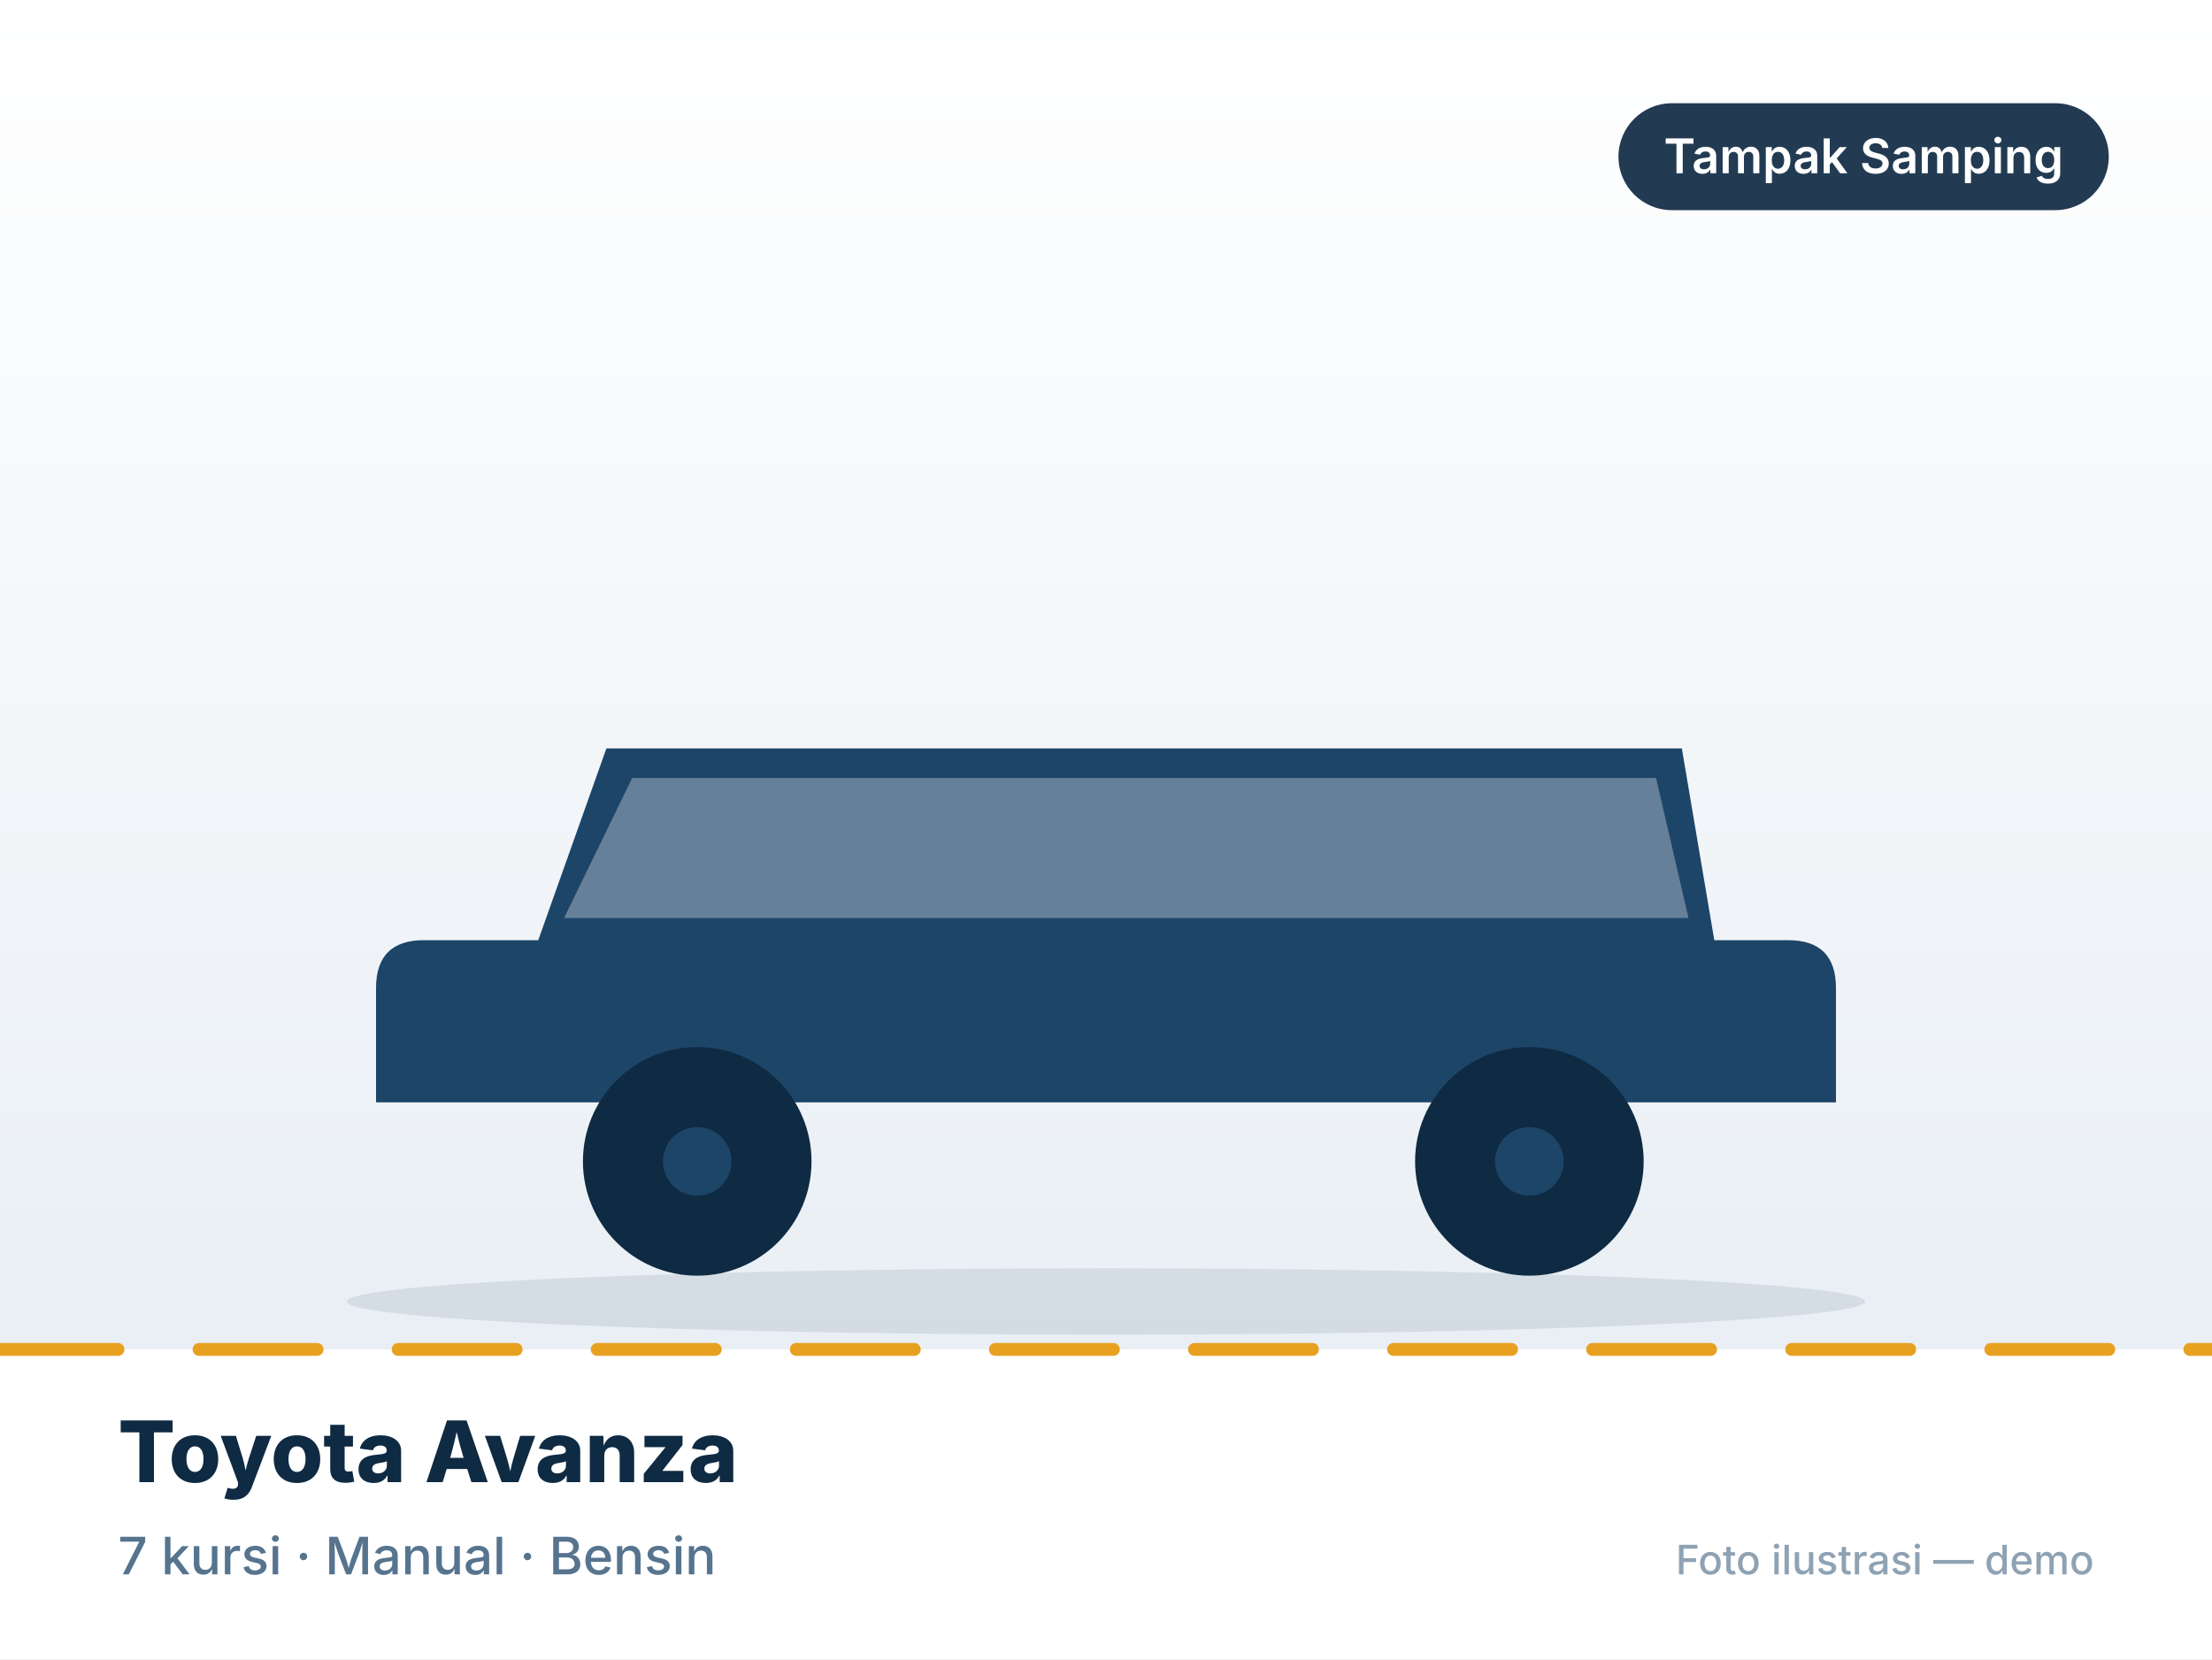
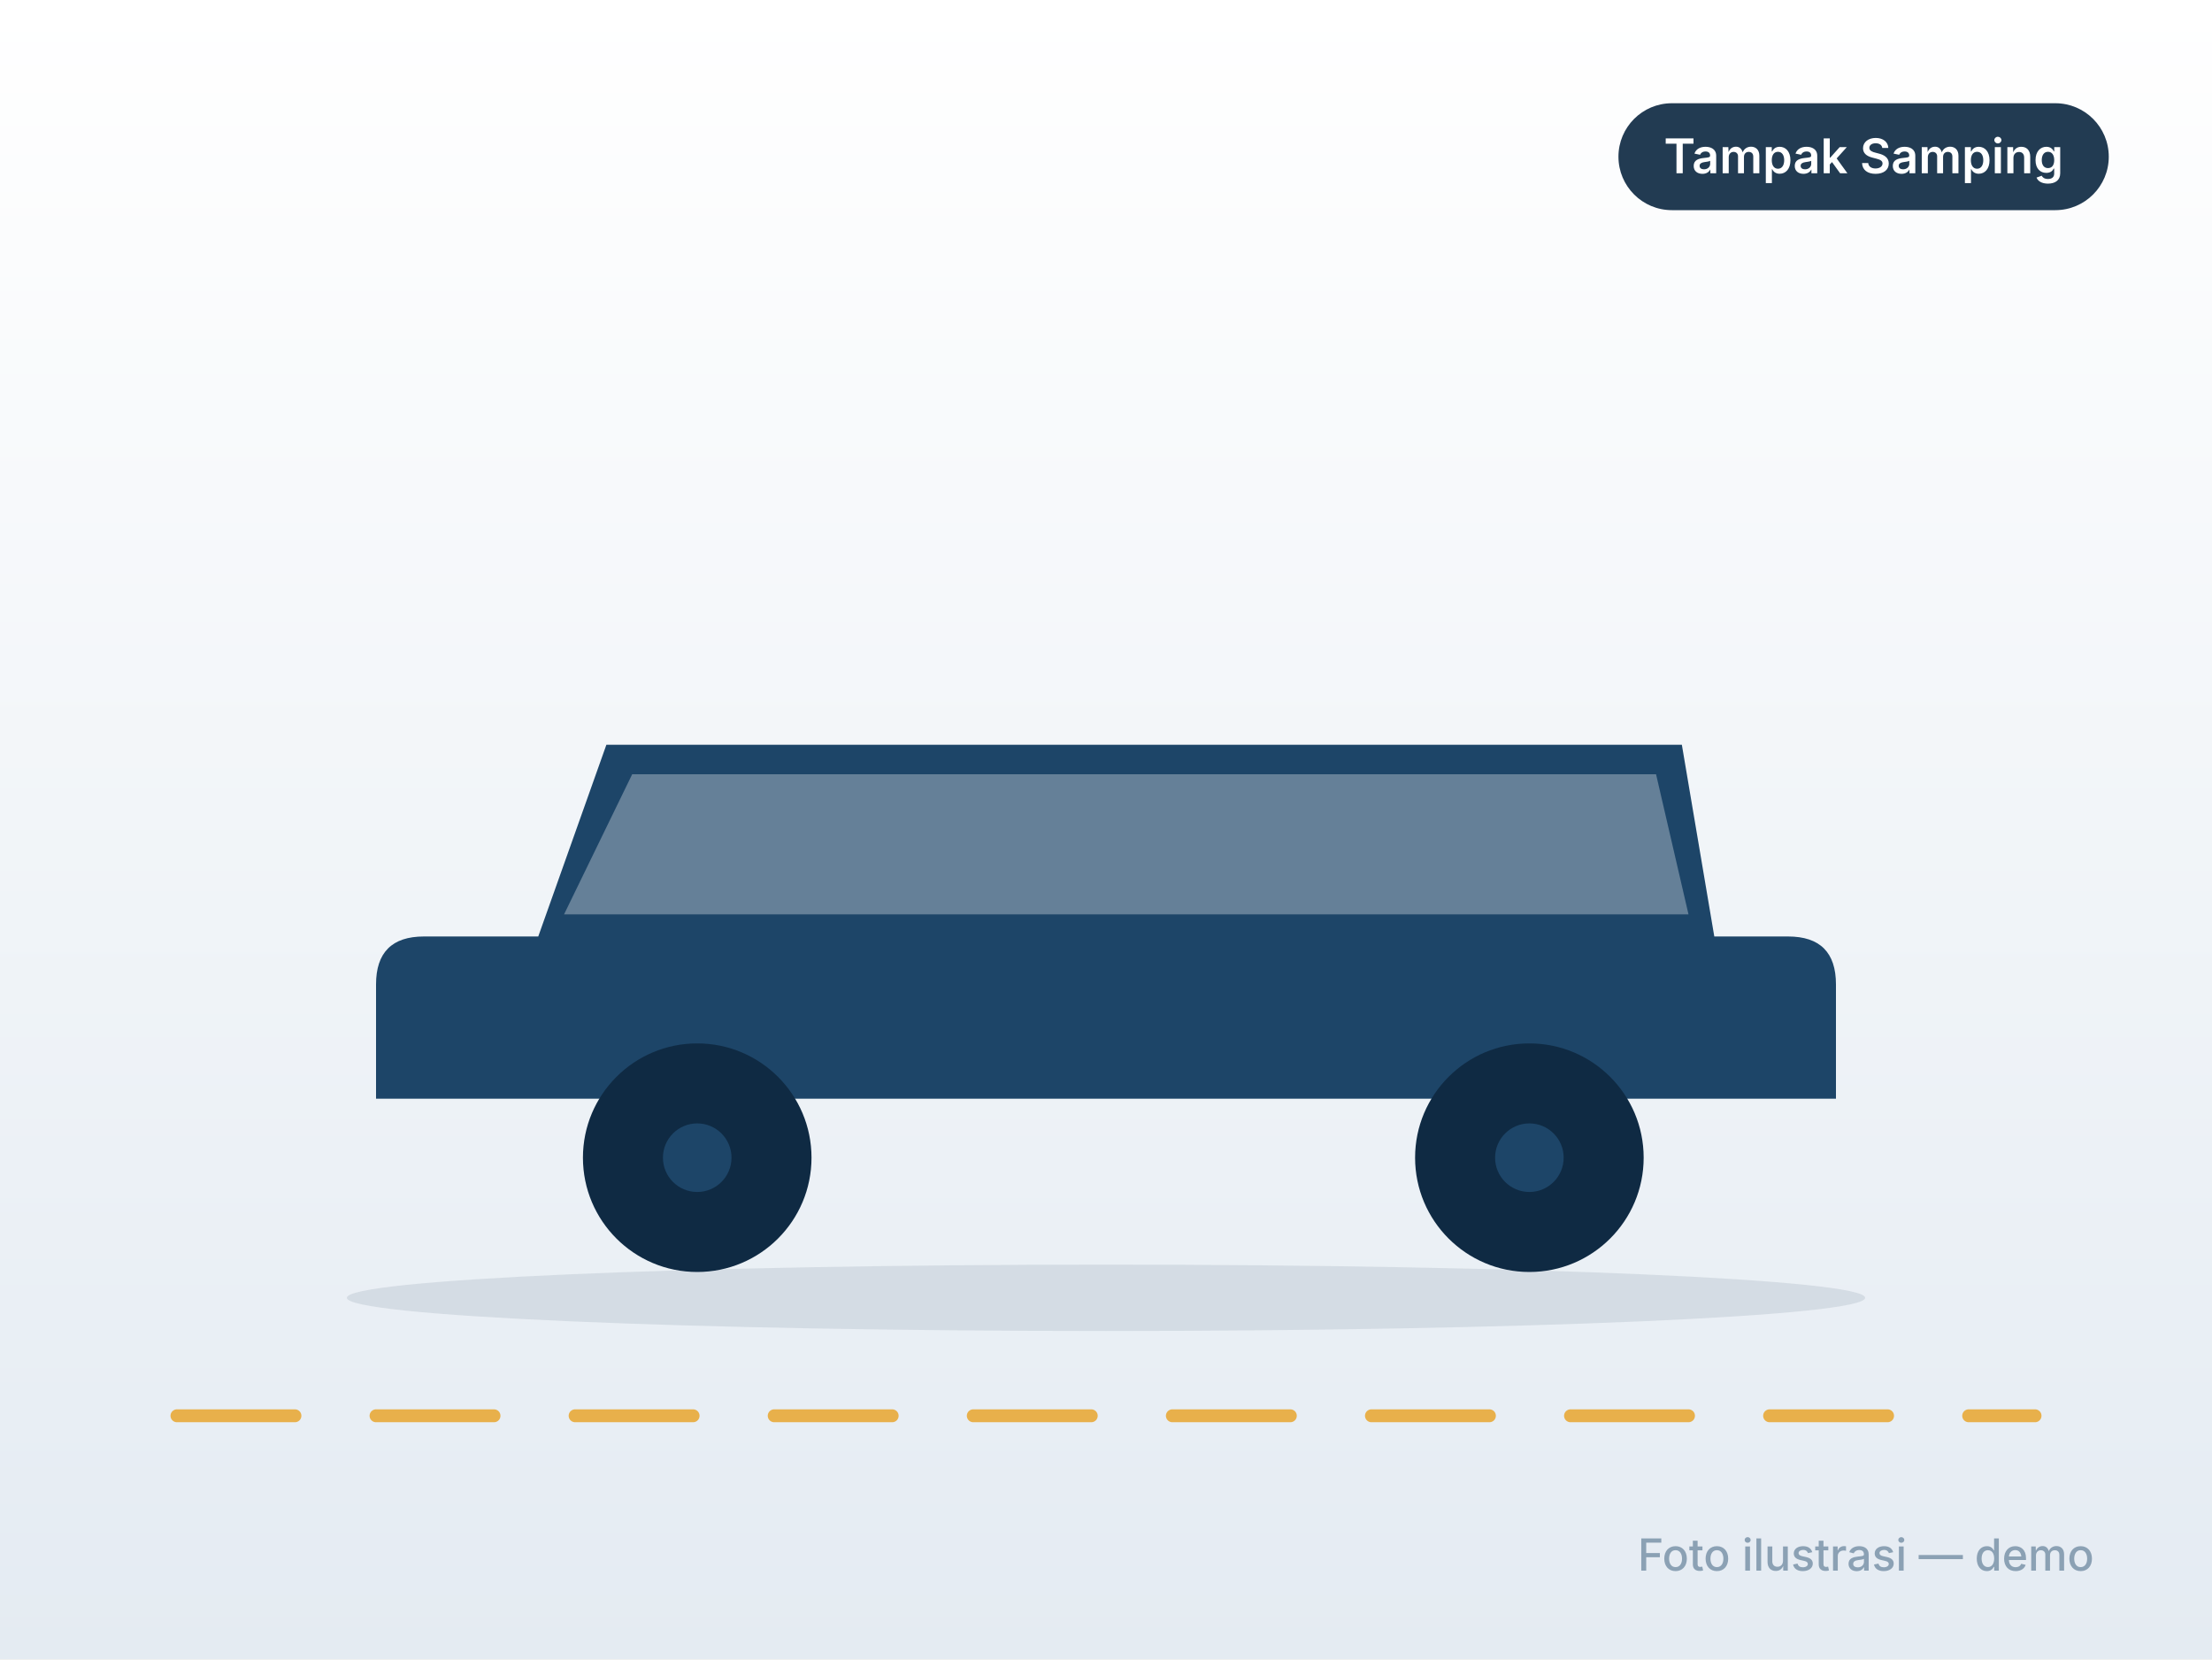
<svg xmlns="http://www.w3.org/2000/svg" viewBox="0 0 1200 900" width="1200" height="900" role="img" aria-label="Toyota Avanza — ilustrasi tampak samping">
  <defs>
    <linearGradient id="bg" x1="0" y1="0" x2="0" y2="1">
      <stop offset="0" stop-color="#FFFFFF" />
      <stop offset="1" stop-color="#E4EBF2" />
    </linearGradient>
    <clipPath id="frame">
-       <rect x="0" y="0" width="1200" height="732" />
+       <rect x="0" y="0" width="1200" height="900" />
    </clipPath>
  </defs>
  <rect width="1200" height="900" fill="url(#bg)" />
  <g clip-path="url(#frame)">
    <g>
      <g>
-         <ellipse cx="600" cy="706" rx="411.84" ry="18" fill="#0F2A43" opacity="0.10" />
-         <path d="       M 204 536       Q 204 510 230 510       L 292 510       L 328.96 406       L 912.4 406       L 930 510       L 970 510       Q 996 510 996 536       L 996 598       L 204 598       Z" fill="#1D4568" />
-         <path d="       M 306 498       L 342.96 422       L 898.4 422       L 916 498       Z" fill="#FFFFFF" opacity="0.32" />
-         <circle cx="378.24" cy="630" r="62" fill="#0F2A43" />
-         <circle cx="378.24" cy="630" r="18.6" fill="#1D4568" />
-         <circle cx="829.68" cy="630" r="62" fill="#0F2A43" />
-         <circle cx="829.68" cy="630" r="18.6" fill="#1D4568" />
+         <ellipse cx="600" cy="704" rx="411.84" ry="18" fill="#0F2A43" opacity="0.10" />
+         <path d="       M 204 534       Q 204 508 230 508       L 292 508       L 328.96 404       L 912.4 404       L 930 508       L 970 508       Q 996 508 996 534       L 996 596       L 204 596       Z" fill="#1D4568" />
+         <path d="       M 306 496       L 342.96 420       L 898.4 420       L 916 496       Z" fill="#FFFFFF" opacity="0.32" />
+         <circle cx="378.24" cy="628" r="62" fill="#0F2A43" />
+         <circle cx="378.24" cy="628" r="18.6" fill="#1D4568" />
+         <circle cx="829.68" cy="628" r="62" fill="#0F2A43" />
+         <circle cx="829.68" cy="628" r="18.6" fill="#1D4568" />
      </g>
    </g>
  </g>
-   <rect x="0" y="732" width="1200" height="168" fill="#FFFFFF" />
-   <line x1="0" y1="732" x2="1200" y2="732" stroke="#E8A020" stroke-width="7" stroke-dasharray="64 44" stroke-linecap="round" />
+   <line x1="96" y1="768" x2="1104" y2="768" stroke="#E8A020" stroke-width="7" stroke-dasharray="64 44" stroke-linecap="round" opacity="0.8" />
  <g font-family="Plus Jakarta Sans, Inter, system-ui, sans-serif">
-     <text x="64" y="804" font-size="46" font-weight="800" fill="#0F2A43">Toyota Avanza</text>
-     <text x="64" y="854" font-size="28" font-weight="500" fill="#1D4568" opacity="0.75">7 kursi · Manual · Bensin</text>
    <rect x="878" y="56" width="266" height="58" rx="29" fill="#0F2A43" opacity="0.92" />
    <text x="1011" y="94" font-size="26" font-weight="600" fill="#FFFFFF" text-anchor="middle">Tampak Samping</text>
-     <text x="1136" y="854" font-size="22" font-weight="500" fill="#1D4568" opacity="0.5" text-anchor="end">Foto ilustrasi — demo</text>
+     <text x="1136" y="852" font-size="24" font-weight="500" fill="#1D4568" opacity="0.45" text-anchor="end">Foto ilustrasi — demo</text>
  </g>
</svg>
